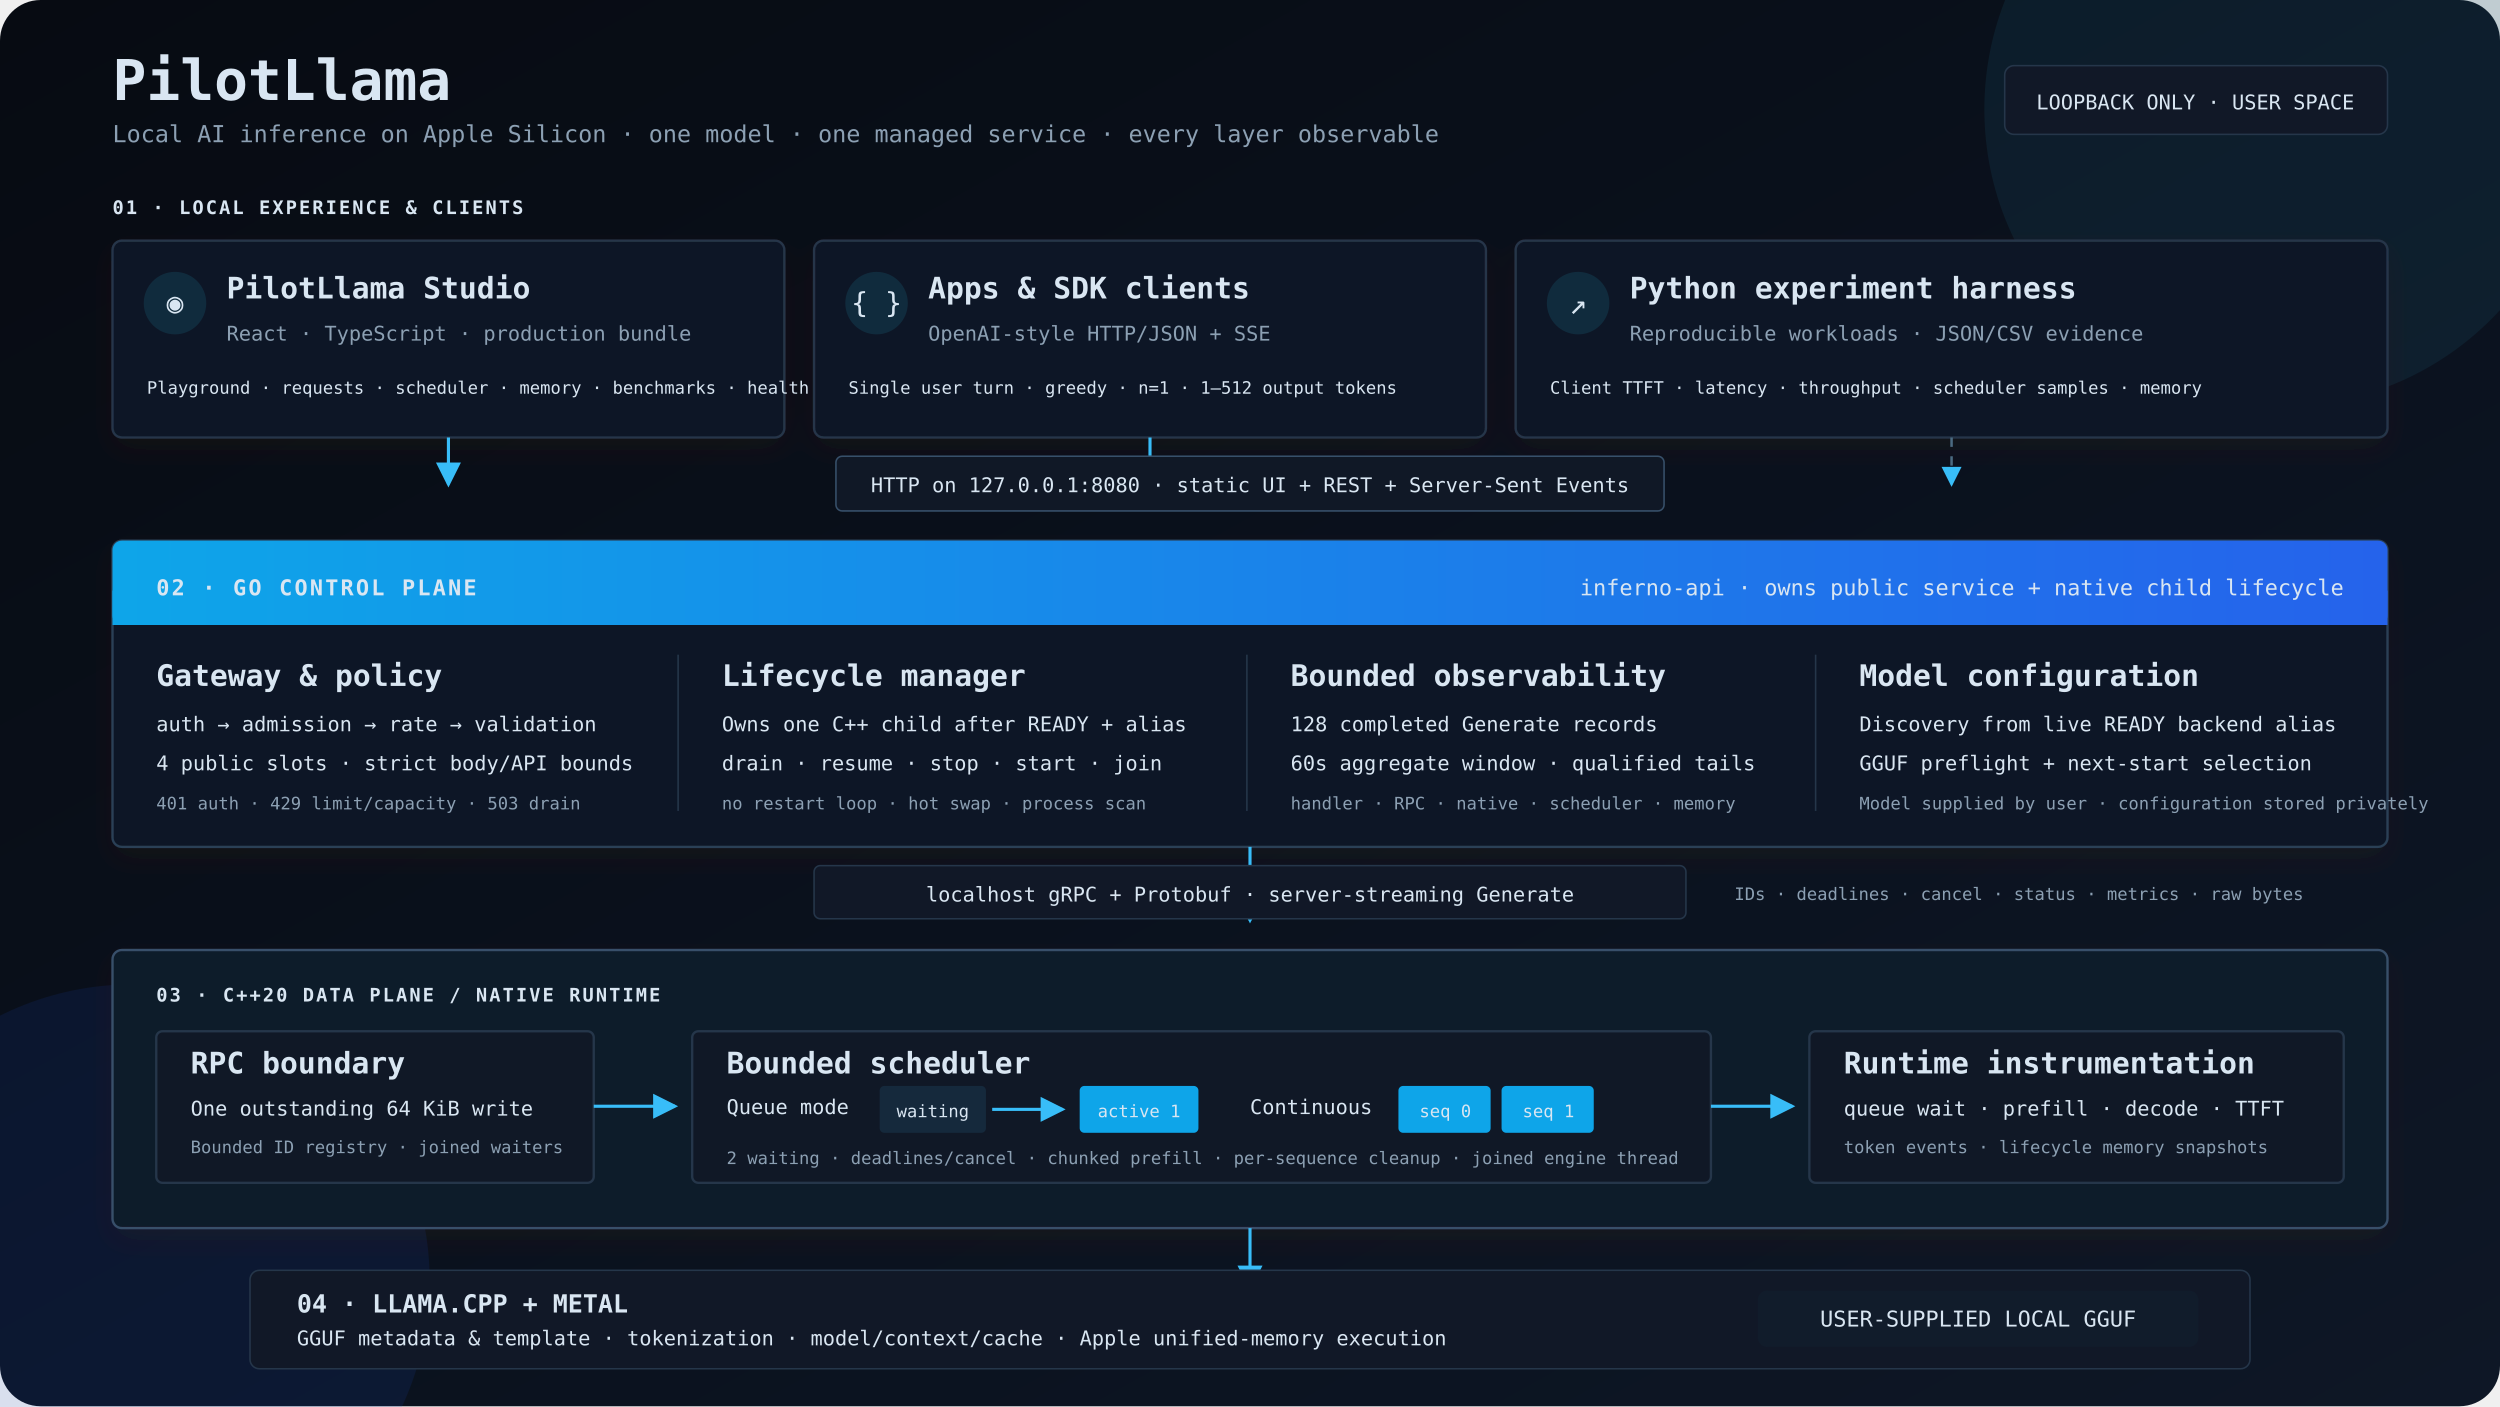
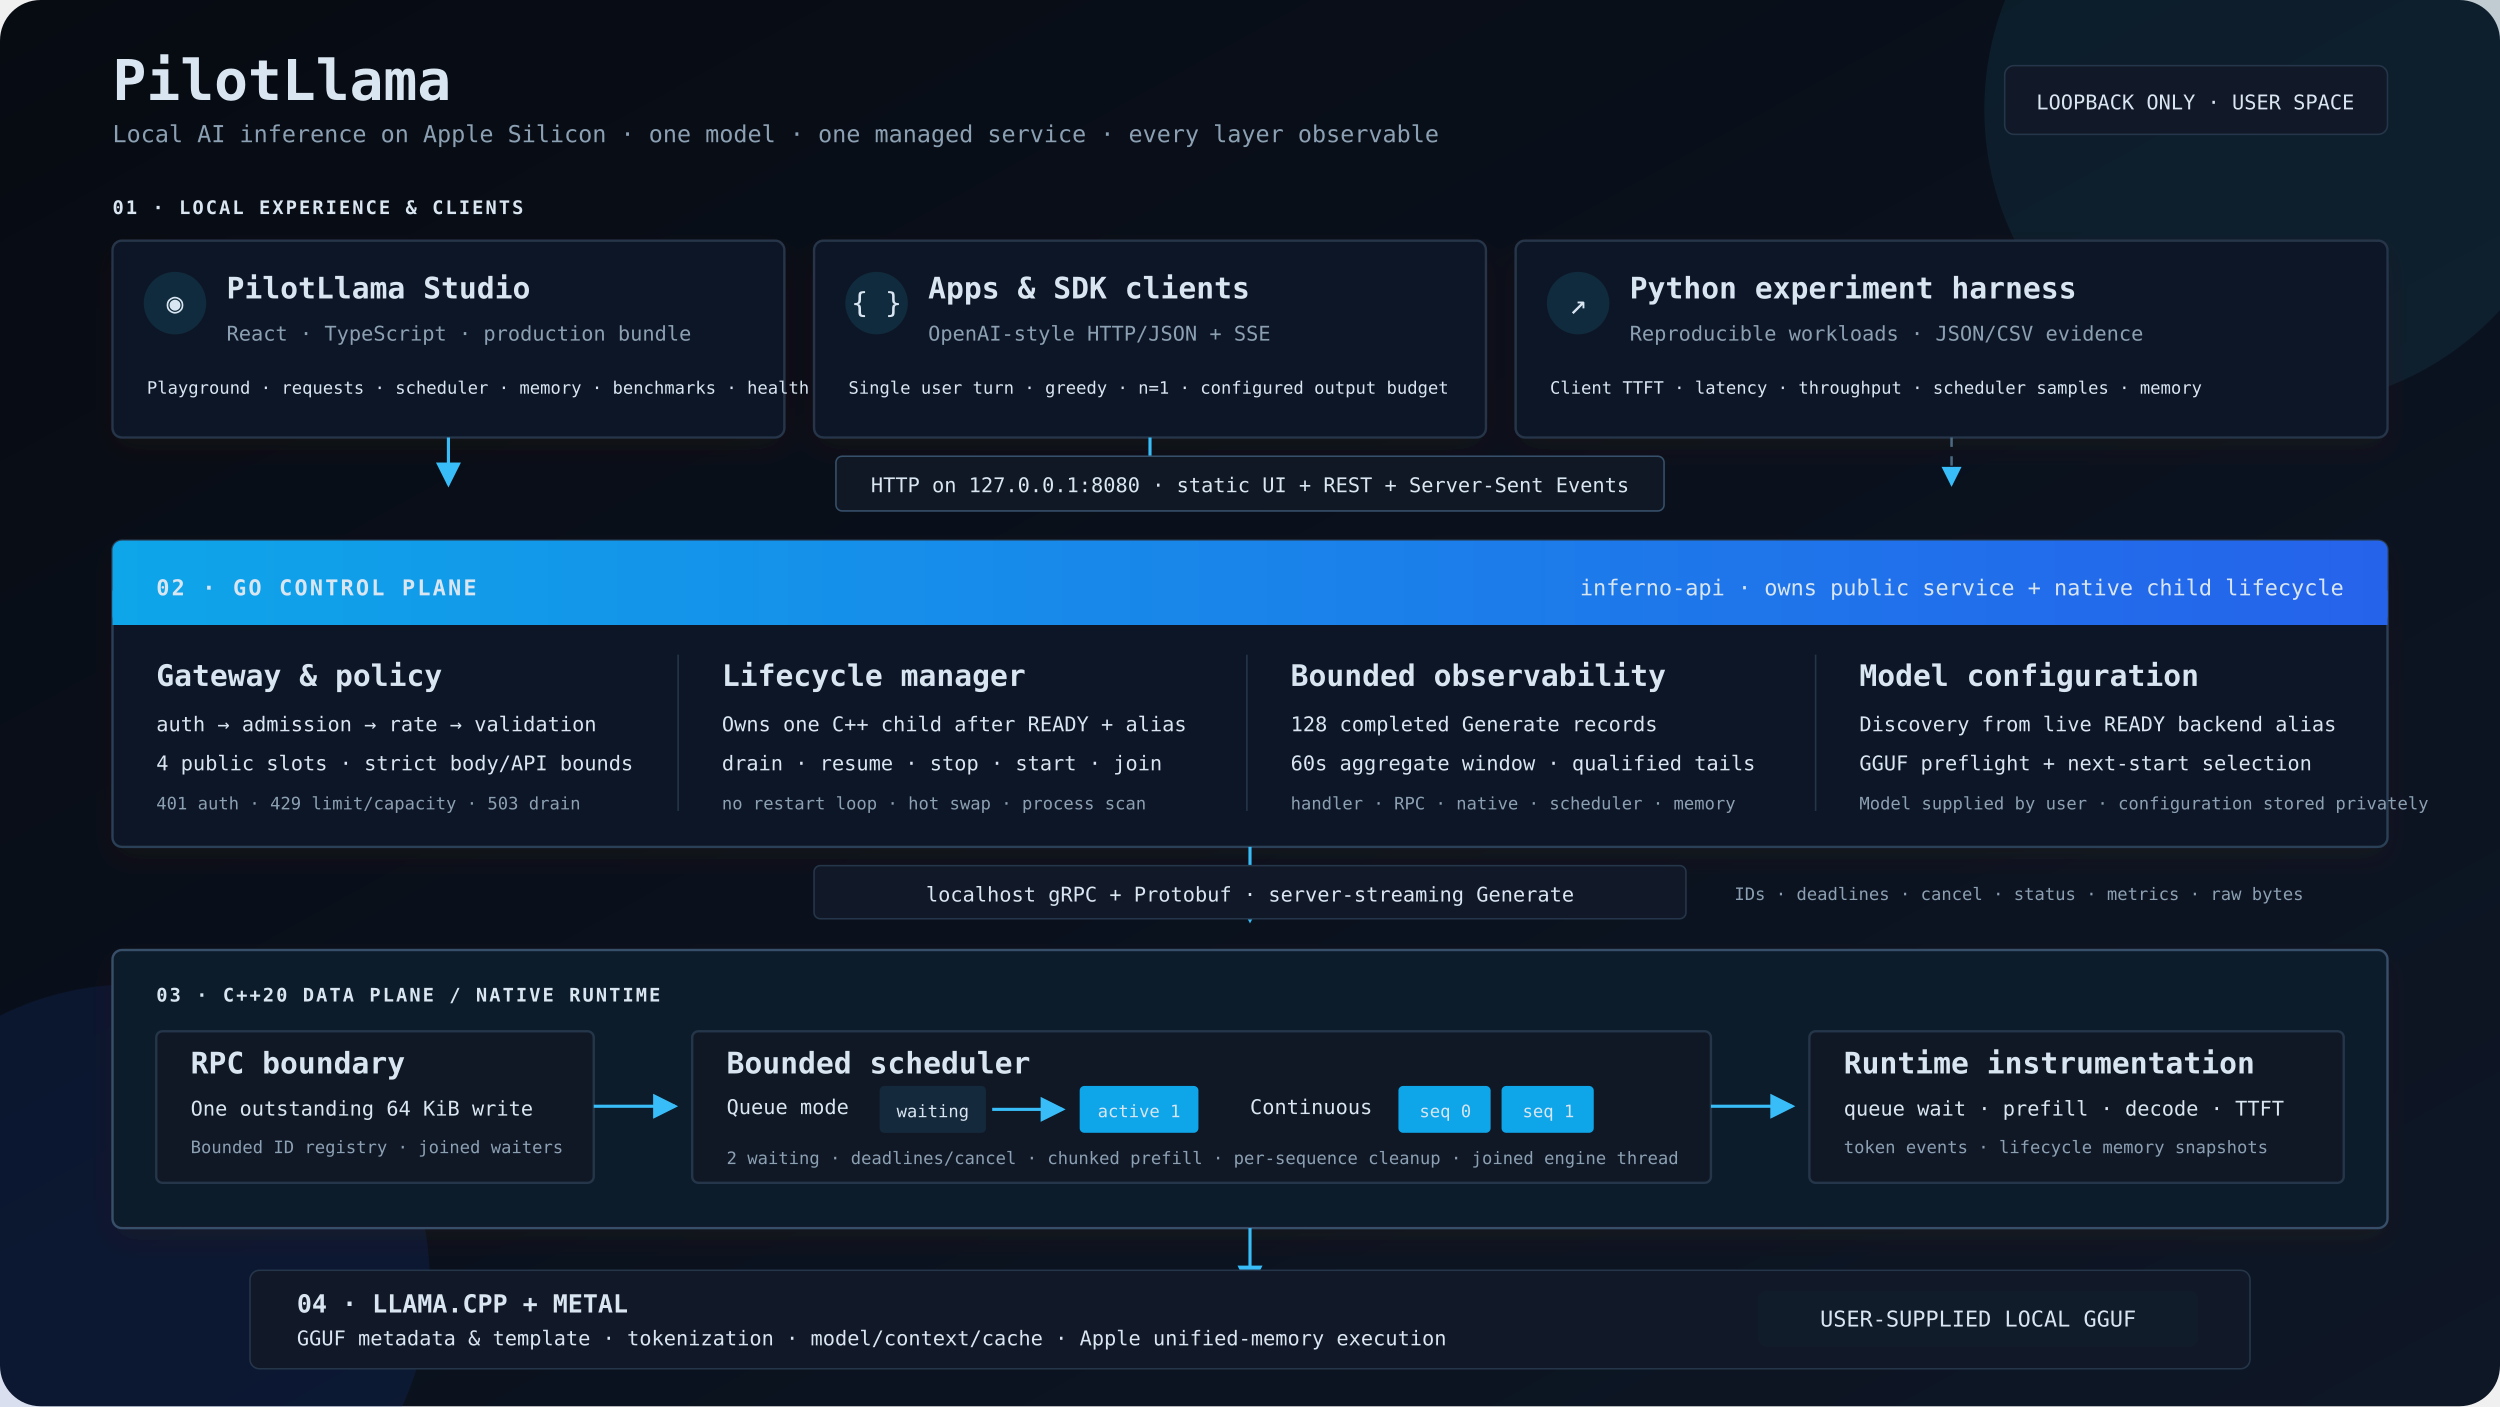
<svg xmlns="http://www.w3.org/2000/svg" width="1600" height="900" viewBox="0 0 1600 900" role="img" aria-labelledby="title desc">
  <defs>
    <linearGradient id="bg" x1="0" y1="0" x2="1" y2="1">
      <stop stop-color="#070b12" />
      <stop offset=".52" stop-color="#0a111d" />
      <stop offset="1" stop-color="#0e1726" />
    </linearGradient>
    <linearGradient id="hero" x1="0" y1="0" x2="1" y2="0">
      <stop stop-color="#0ea5e9" />
      <stop offset="1" stop-color="#2563eb" />
    </linearGradient>
    <filter id="shadow" x="-20%" y="-30%" width="140%" height="170%">
      <feDropShadow dx="0" dy="7" stdDeviation="9" flood-color="#6d3928" flood-opacity=".11" />
    </filter>
    <marker id="arrow" markerWidth="8" markerHeight="8" refX="7" refY="4" orient="auto">
      <path d="M0 0L8 4L0 8Z" fill="#38bdf8" />
    </marker>
    <style>
      text{font-family:ui-monospace,SFMono-Regular,Menlo,Monaco,Consolas,monospace;fill:#d9e6f2} .muted{fill:#8ca0b3}.tiny{font-size:11px}.small{font-size:13px}.body{font-size:15px}.label{font-size:12px;font-weight:600;letter-spacing:1.3px}.heading{font-size:19px;font-weight:700}.title{font-size:36px;font-weight:760}.card{fill:#101826;stroke:#25364a;stroke-width:1.5}.warm{fill:#111c2b;stroke:#37506a;stroke-width:1.5}.lane{fill:none;stroke:#38bdf8;stroke-width:2;marker-end:url(#arrow)}.dash{fill:none;stroke:#4b6b82;stroke-width:1.6;stroke-dasharray:6 6;marker-end:url(#arrow)}
    </style>
  </defs>
  <rect width="1600" height="900" rx="26" fill="url(#bg)" />
  <circle cx="1460" cy="70" r="190" fill="#164e63" opacity=".22" />
  <circle cx="85" cy="820" r="190" fill="#1d4ed8" opacity=".11" />
  <text x="72" y="64" class="title">PilotLlama</text>
  <text x="72" y="91" class="body muted">Local AI inference on Apple Silicon · one model · one managed service · every layer observable</text>
  <rect x="1283" y="42" width="245" height="44" rx="6" fill="#111827" stroke="#25364a" />
  <text x="1405" y="70" text-anchor="middle" font-size="13" fill="#d9e6f2">LOOPBACK ONLY · USER SPACE</text>
  <text x="72" y="137" class="label" fill="#67e8f9">01 · LOCAL EXPERIENCE &amp; CLIENTS</text>
  <g filter="url(#shadow)">
    <rect x="72" y="154" width="430" height="126" rx="6" class="card" />
    <rect x="521" y="154" width="430" height="126" rx="6" class="card" />
    <rect x="970" y="154" width="558" height="126" rx="6" class="card" />
  </g>
  <circle cx="112" cy="194" r="20" fill="#102b3d" />
  <text x="112" y="200" text-anchor="middle" font-size="18">◉</text>
  <text x="145" y="191" class="heading">PilotLlama Studio</text>
  <text x="145" y="218" class="small muted">React · TypeScript · production bundle</text>
  <text x="94" y="252" class="tiny">Playground · requests · scheduler · memory · benchmarks · health</text>
  <circle cx="561" cy="194" r="20" fill="#102b3d" />
  <text x="561" y="200" text-anchor="middle" font-size="18">{ }</text>
  <text x="594" y="191" class="heading">Apps &amp; SDK clients</text>
  <text x="594" y="218" class="small muted">OpenAI-style HTTP/JSON + SSE</text>
-   <text x="543" y="252" class="tiny">Single user turn · greedy · n=1 · 1–512 output tokens</text>
+   <text x="543" y="252" class="tiny">Single user turn · greedy · n=1 · configured output budget</text>
  <circle cx="1010" cy="194" r="20" fill="#102b3d" />
  <text x="1010" y="201" text-anchor="middle" font-size="19">↗</text>
  <text x="1043" y="191" class="heading">Python experiment harness</text>
  <text x="1043" y="218" class="small muted">Reproducible workloads · JSON/CSV evidence</text>
  <text x="992" y="252" class="tiny">Client TTFT · latency · throughput · scheduler samples · memory</text>
  <path d="M287 280V310" class="lane" />
  <path d="M736 280V310" class="lane" />
  <path d="M1249 280V310" class="dash" />
  <rect x="535" y="292" width="530" height="35" rx="4" fill="#101826" stroke="#37506a" />
  <text x="800" y="315" text-anchor="middle" class="small">HTTP on 127.0.0.1:8080 · static UI + REST + Server-Sent Events</text>
  <g filter="url(#shadow)">
    <rect x="72" y="346" width="1456" height="196" rx="6" fill="#101826" stroke="#2a4056" stroke-width="1.5" />
  </g>
  <rect x="72" y="346" width="1456" height="54" rx="6" fill="url(#hero)" />
  <path d="M72 378v22h1456v-22" fill="url(#hero)" />
  <text x="100" y="381" font-size="14" font-weight="700" letter-spacing="1.4" fill="#fff">02 · GO CONTROL PLANE</text>
  <text x="1500" y="381" text-anchor="end" font-size="14" fill="#fff">inferno-api · owns public service + native child lifecycle</text>
  <line x1="434" y1="419" x2="434" y2="519" stroke="#25364a" />
  <line x1="798" y1="419" x2="798" y2="519" stroke="#25364a" />
  <line x1="1162" y1="419" x2="1162" y2="519" stroke="#25364a" />
  <text x="100" y="439" class="heading">Gateway &amp; policy</text>
  <text x="100" y="468" class="small">auth → admission → rate → validation</text>
  <text x="100" y="493" class="small">4 public slots · strict body/API bounds</text>
  <text x="100" y="518" class="tiny muted">401 auth · 429 limit/capacity · 503 drain</text>
  <text x="462" y="439" class="heading">Lifecycle manager</text>
  <text x="462" y="468" class="small">Owns one C++ child after READY + alias</text>
  <text x="462" y="493" class="small">drain · resume · stop · start · join</text>
  <text x="462" y="518" class="tiny muted">no restart loop · hot swap · process scan</text>
  <text x="826" y="439" class="heading">Bounded observability</text>
  <text x="826" y="468" class="small">128 completed Generate records</text>
  <text x="826" y="493" class="small">60s aggregate window · qualified tails</text>
  <text x="826" y="518" class="tiny muted">handler · RPC · native · scheduler · memory</text>
  <text x="1190" y="439" class="heading">Model configuration</text>
  <text x="1190" y="468" class="small">Discovery from live READY backend alias</text>
  <text x="1190" y="493" class="small">GGUF preflight + next-start selection</text>
  <text x="1190" y="518" class="tiny muted">Model supplied by user · configuration stored privately</text>
  <path d="M800 542V589" class="lane" />
  <rect x="521" y="554" width="558" height="34" rx="4" fill="#111827" stroke="#25364a" />
  <text x="800" y="577" text-anchor="middle" font-size="13" fill="#d9e6f2">localhost gRPC + Protobuf · server-streaming Generate</text>
  <text x="1110" y="576" class="tiny muted">IDs · deadlines · cancel · status · metrics · raw bytes</text>
  <g filter="url(#shadow)">
    <rect x="72" y="608" width="1456" height="178" rx="6" class="warm" />
  </g>
  <text x="100" y="641" class="label" fill="#67e8f9">03 · C++20 DATA PLANE / NATIVE RUNTIME</text>
  <rect x="100" y="660" width="280" height="97" rx="4" class="card" />
  <text x="122" y="687" class="heading">RPC boundary</text>
  <text x="122" y="714" class="small">One outstanding 64 KiB write</text>
  <text x="122" y="738" class="tiny muted">Bounded ID registry · joined waiters</text>
  <path d="M380 708H432" class="lane" />
  <rect x="443" y="660" width="652" height="97" rx="4" class="card" />
  <text x="465" y="687" class="heading">Bounded scheduler</text>
  <text x="465" y="713" class="small">Queue mode</text>
  <rect x="563" y="695" width="68" height="30" rx="3" fill="#15293c" />
  <text x="597" y="715" text-anchor="middle" class="tiny">waiting</text>
  <path d="M635 710H680" class="lane" />
  <rect x="691" y="695" width="76" height="30" rx="3" fill="#0ea5e9" />
  <text x="729" y="715" text-anchor="middle" class="tiny" fill="#fff">active 1</text>
  <text x="800" y="713" class="small">Continuous</text>
  <rect x="895" y="695" width="59" height="30" rx="3" fill="#0ea5e9" />
  <text x="925" y="715" text-anchor="middle" class="tiny" fill="#fff">seq 0</text>
  <rect x="961" y="695" width="59" height="30" rx="3" fill="#0ea5e9" />
  <text x="991" y="715" text-anchor="middle" class="tiny" fill="#fff">seq 1</text>
  <text x="465" y="745" class="tiny muted">2 waiting · deadlines/cancel · chunked prefill · per-sequence cleanup · joined engine thread</text>
  <path d="M1095 708H1147" class="lane" />
  <rect x="1158" y="660" width="342" height="97" rx="4" class="card" />
  <text x="1180" y="687" class="heading">Runtime instrumentation</text>
  <text x="1180" y="714" class="small">queue wait · prefill · decode · TTFT</text>
  <text x="1180" y="738" class="tiny muted">token events · lifecycle memory snapshots</text>
  <path d="M800 786V824" class="lane" />
  <rect x="160" y="813" width="1280" height="63" rx="6" fill="#111827" stroke="#25364a" />
  <text x="190" y="840" font-size="16" font-weight="700" fill="#fff">04 · LLAMA.CPP + METAL</text>
  <text x="190" y="861" font-size="13" fill="#9fb4c7">GGUF metadata &amp; template · tokenization · model/context/cache · Apple unified-memory execution</text>
  <rect x="1125" y="826" width="282" height="36" rx="6" fill="#111c2b" />
  <text x="1266" y="849" text-anchor="middle" font-size="14" fill="#d9e6f2">USER-SUPPLIED LOCAL GGUF</text>
</svg>
